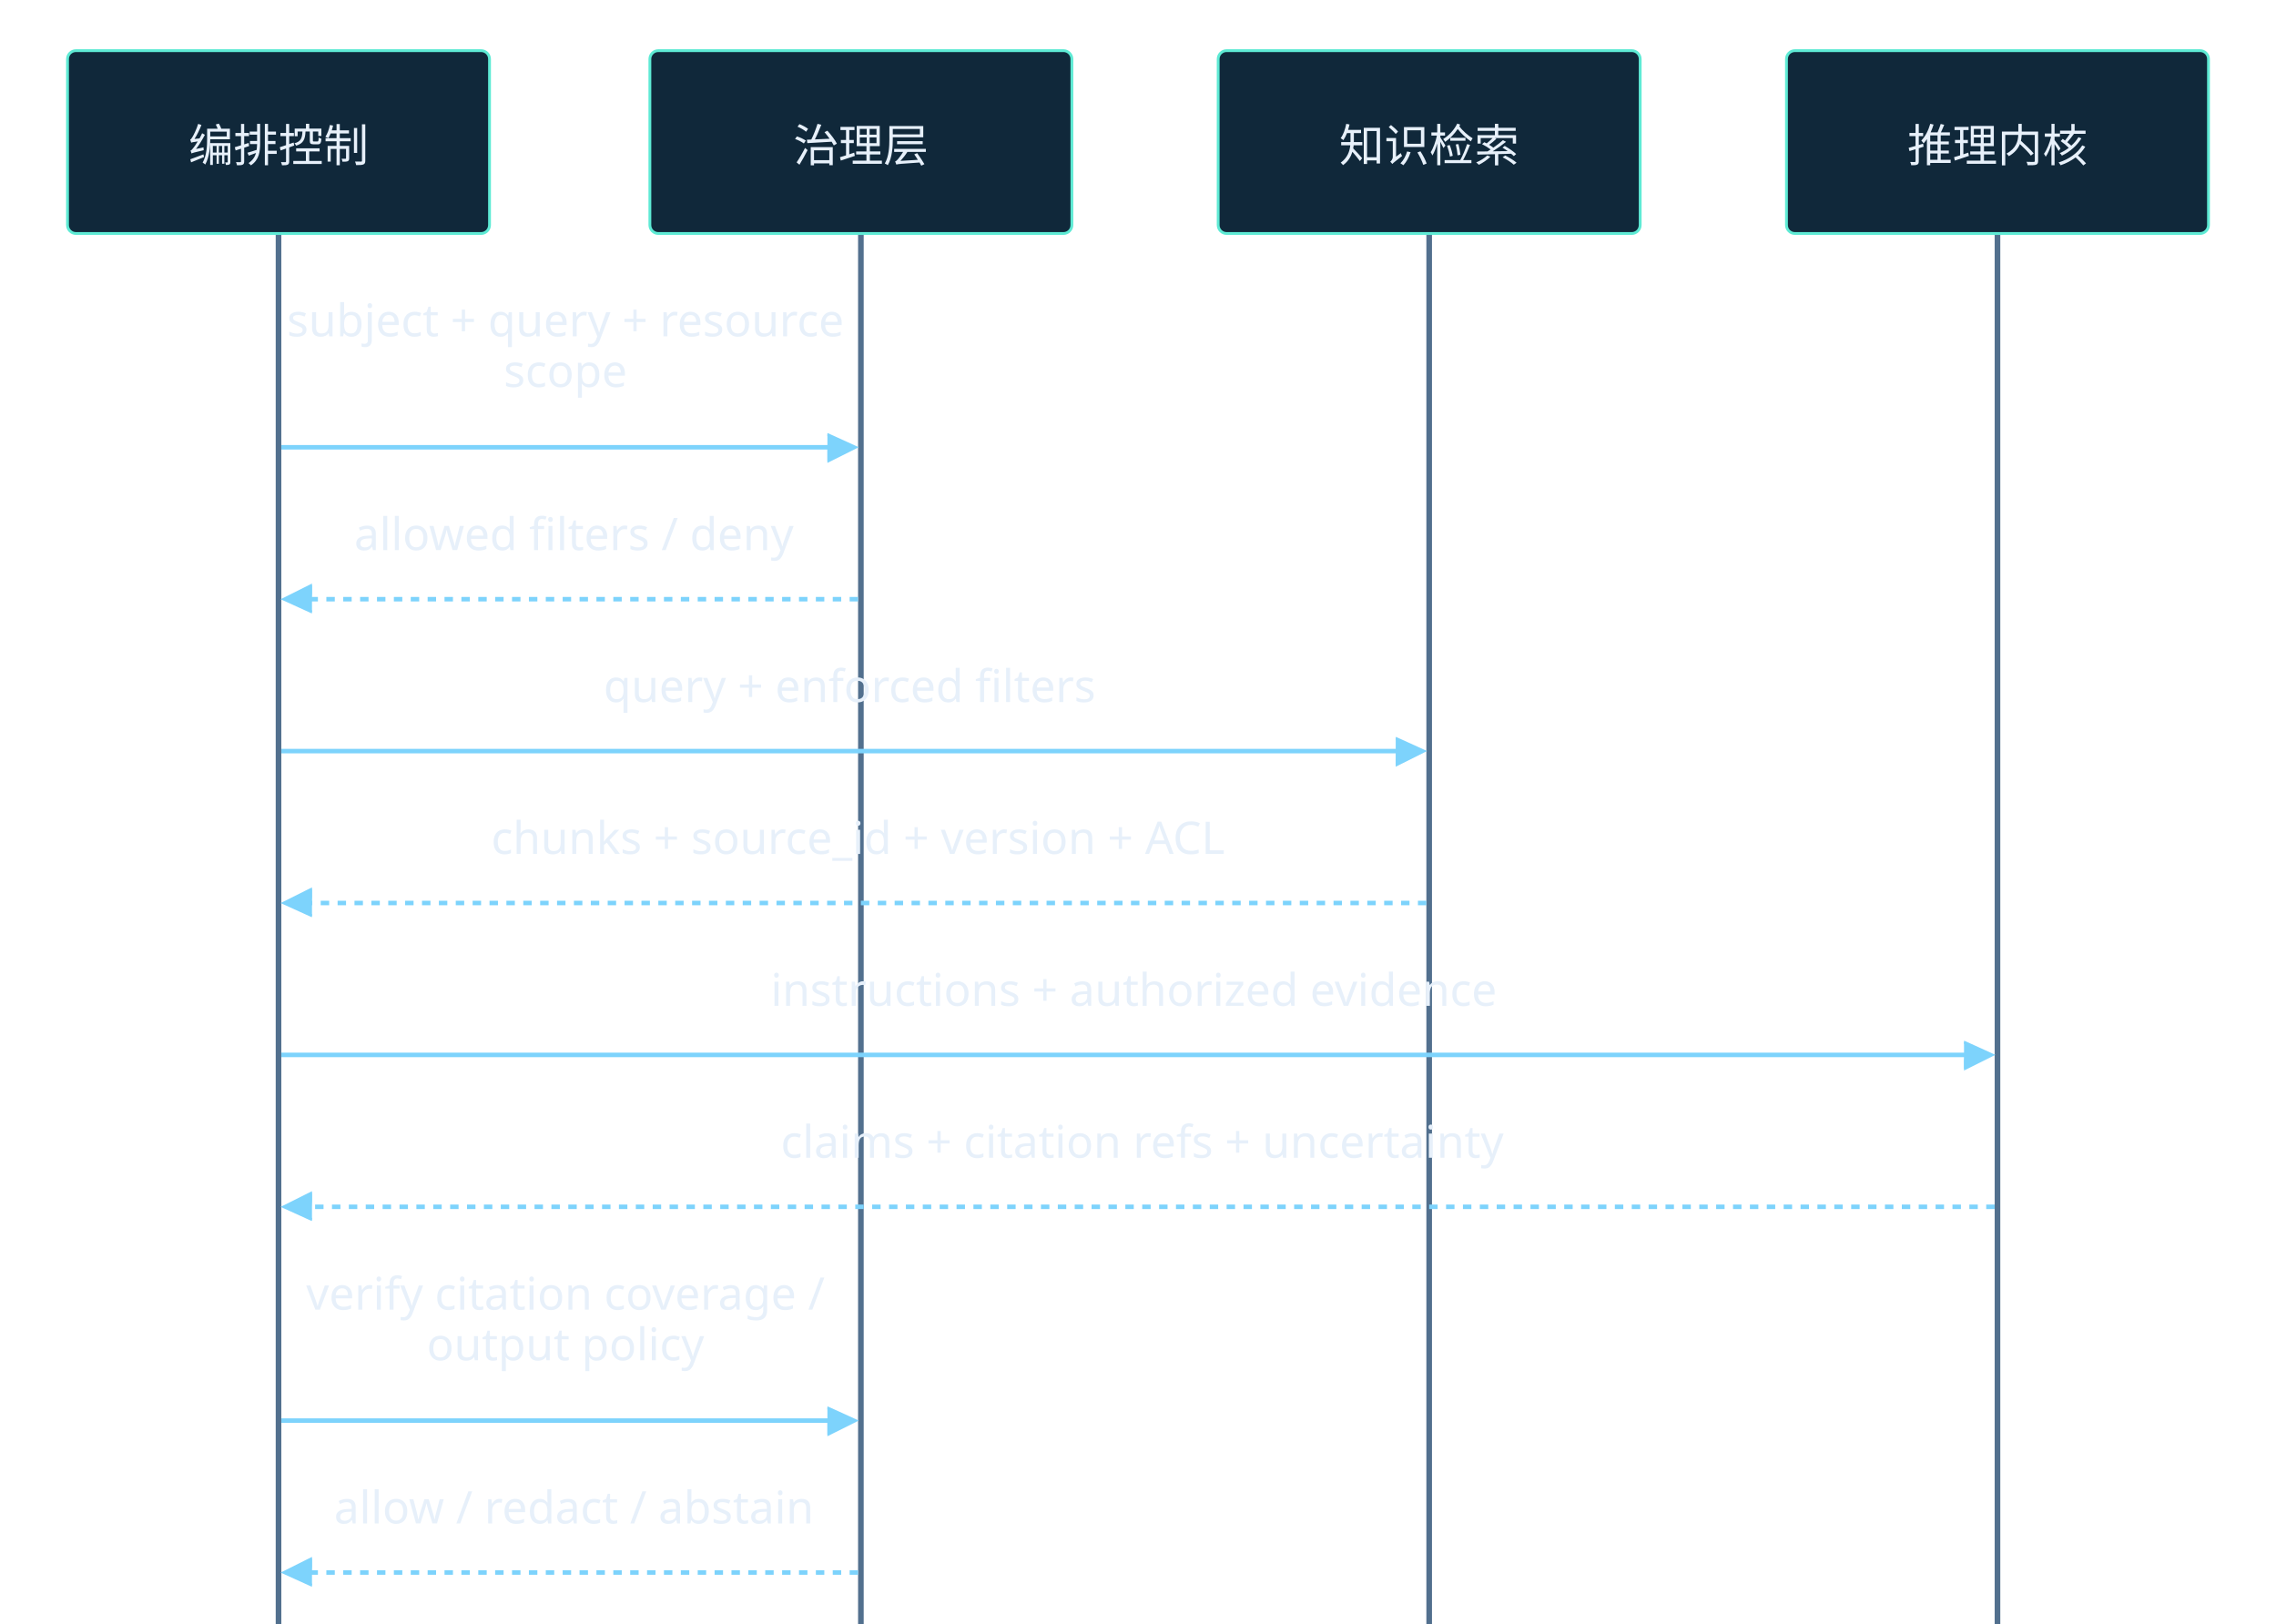
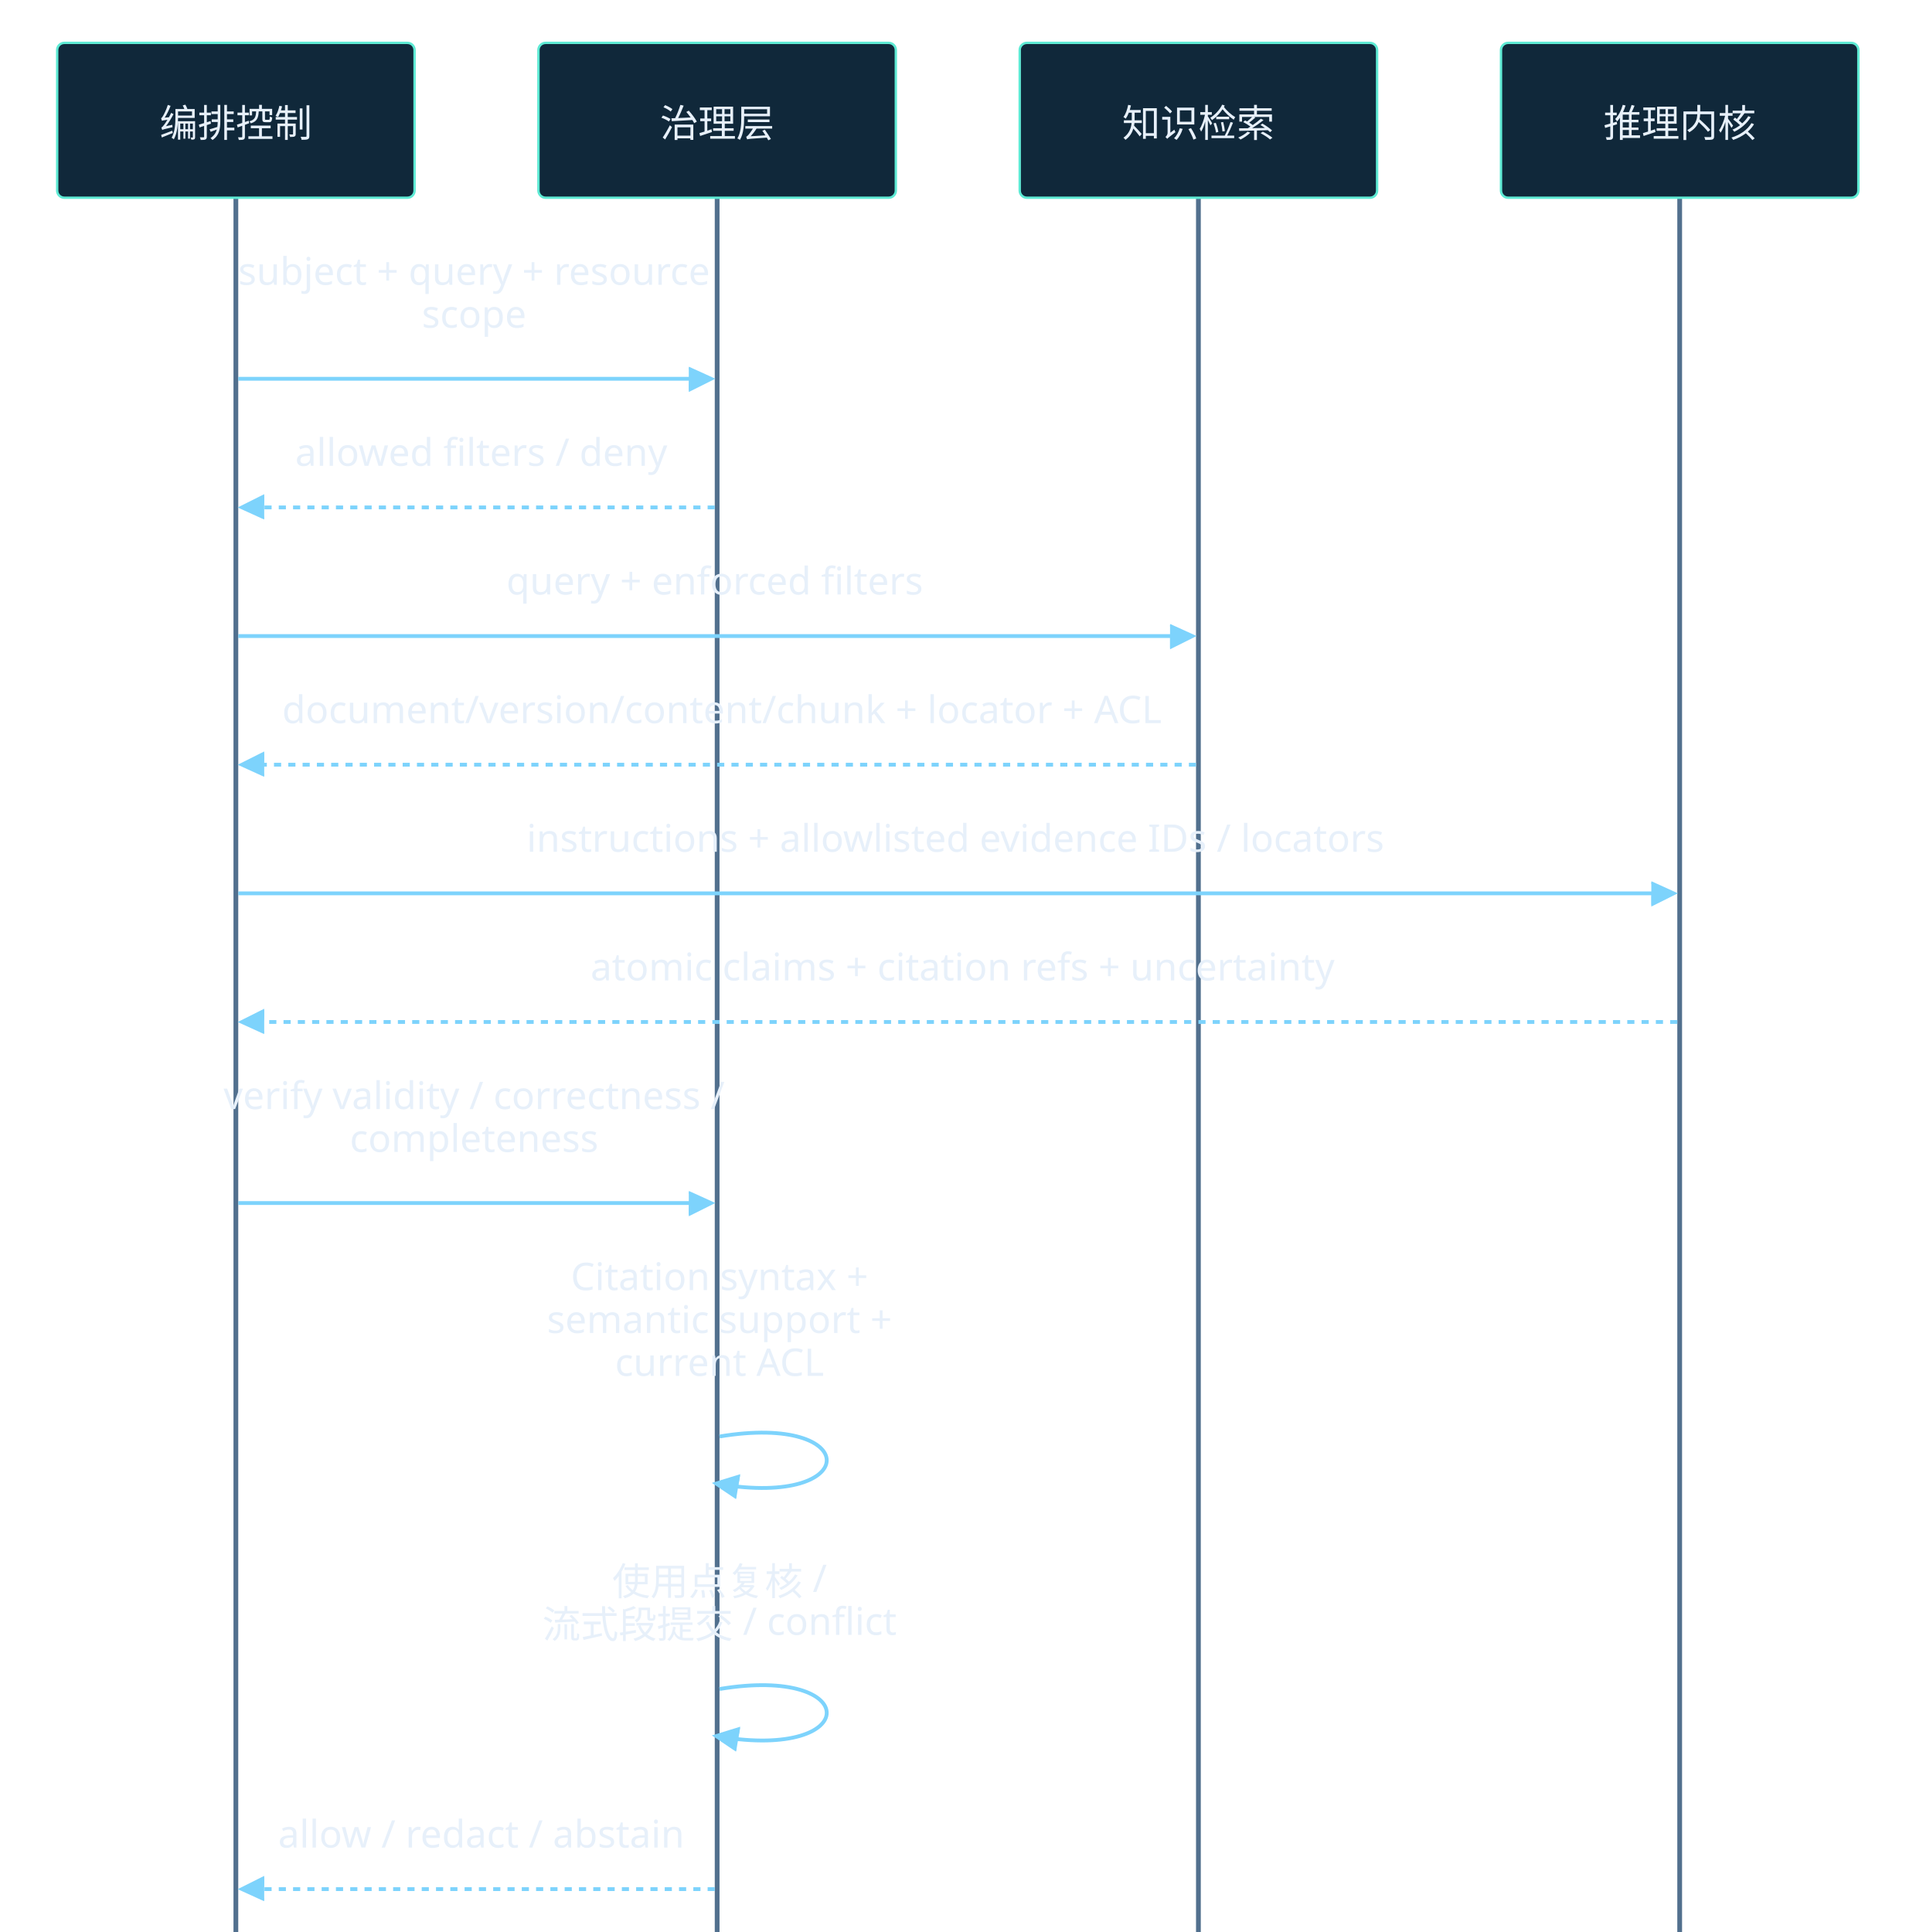
- <svg xmlns="http://www.w3.org/2000/svg" id="my-svg" width="809" height="577" viewBox="-24 -18 809 577" role="graphics-document document" aria-roledescription="sequence" style="background-color: transparent;">
+ <svg xmlns="http://www.w3.org/2000/svg" id="my-svg" width="804" height="811" viewBox="-24 -18 804 811" role="graphics-document document" aria-roledescription="sequence" style="background-color: transparent;">
  <g>
-     <line id="actor3" x1="686" y1="65" x2="686" y2="2000" class="actor-line 200" stroke-width="0.5px" stroke="#999" name="P" data-et="life-line" data-id="P" />
+     <line id="actor3" x1="681" y1="65" x2="681" y2="2000" class="actor-line 200" stroke-width="0.5px" stroke="#999" name="P" data-et="life-line" data-id="P" />
    <g id="root-3" data-et="participant" data-type="participant" data-id="P">
-       <rect x="611" y="0" fill="#eaeaea" stroke="#666" width="150" height="65" name="P" rx="3" ry="3" class="actor actor-top" />
-       <text x="686" y="32.5" dominant-baseline="central" alignment-baseline="central" class="actor actor-box" style="text-anchor: middle; font-size: 16px; font-weight: 400; font-family: &quot;IBM Plex Sans&quot;, system-ui, sans-serif;">
-         <tspan x="686" dy="0">推理内核</tspan>
+       <rect x="606" y="0" fill="#eaeaea" stroke="#666" width="150" height="65" name="P" rx="3" ry="3" class="actor actor-top" />
+       <text x="681" y="32.5" dominant-baseline="central" alignment-baseline="central" class="actor actor-box" style="text-anchor: middle; font-size: 16px; font-weight: 400; font-family: &quot;IBM Plex Sans&quot;, system-ui, sans-serif;">
+         <tspan x="681" dy="0">推理内核</tspan>
      </text>
    </g>
  </g>
  <g>
-     <line id="actor2" x1="484" y1="65" x2="484" y2="2000" class="actor-line 200" stroke-width="0.5px" stroke="#999" name="R" data-et="life-line" data-id="R" />
+     <line id="actor2" x1="479" y1="65" x2="479" y2="2000" class="actor-line 200" stroke-width="0.5px" stroke="#999" name="R" data-et="life-line" data-id="R" />
    <g id="root-2" data-et="participant" data-type="participant" data-id="R">
-       <rect x="409" y="0" fill="#eaeaea" stroke="#666" width="150" height="65" name="R" rx="3" ry="3" class="actor actor-top" />
-       <text x="484" y="32.5" dominant-baseline="central" alignment-baseline="central" class="actor actor-box" style="text-anchor: middle; font-size: 16px; font-weight: 400; font-family: &quot;IBM Plex Sans&quot;, system-ui, sans-serif;">
-         <tspan x="484" dy="0">知识检索</tspan>
+       <rect x="404" y="0" fill="#eaeaea" stroke="#666" width="150" height="65" name="R" rx="3" ry="3" class="actor actor-top" />
+       <text x="479" y="32.5" dominant-baseline="central" alignment-baseline="central" class="actor actor-box" style="text-anchor: middle; font-size: 16px; font-weight: 400; font-family: &quot;IBM Plex Sans&quot;, system-ui, sans-serif;">
+         <tspan x="479" dy="0">知识检索</tspan>
      </text>
    </g>
  </g>
  <g>
-     <line id="actor1" x1="282" y1="65" x2="282" y2="2000" class="actor-line 200" stroke-width="0.5px" stroke="#999" name="G" data-et="life-line" data-id="G" />
+     <line id="actor1" x1="277" y1="65" x2="277" y2="2000" class="actor-line 200" stroke-width="0.5px" stroke="#999" name="G" data-et="life-line" data-id="G" />
    <g id="root-1" data-et="participant" data-type="participant" data-id="G">
-       <rect x="207" y="0" fill="#eaeaea" stroke="#666" width="150" height="65" name="G" rx="3" ry="3" class="actor actor-top" />
-       <text x="282" y="32.5" dominant-baseline="central" alignment-baseline="central" class="actor actor-box" style="text-anchor: middle; font-size: 16px; font-weight: 400; font-family: &quot;IBM Plex Sans&quot;, system-ui, sans-serif;">
-         <tspan x="282" dy="0">治理层</tspan>
+       <rect x="202" y="0" fill="#eaeaea" stroke="#666" width="150" height="65" name="G" rx="3" ry="3" class="actor actor-top" />
+       <text x="277" y="32.5" dominant-baseline="central" alignment-baseline="central" class="actor actor-box" style="text-anchor: middle; font-size: 16px; font-weight: 400; font-family: &quot;IBM Plex Sans&quot;, system-ui, sans-serif;">
+         <tspan x="277" dy="0">治理层</tspan>
      </text>
    </g>
  </g>
  <g>
    <line id="actor0" x1="75" y1="65" x2="75" y2="2000" class="actor-line 200" stroke-width="0.5px" stroke="#999" name="O" data-et="life-line" data-id="O" />
    <g id="root-0" data-et="participant" data-type="participant" data-id="O">
      <rect x="0" y="0" fill="#eaeaea" stroke="#666" width="150" height="65" name="O" rx="3" ry="3" class="actor actor-top" />
      <text x="75" y="32.5" dominant-baseline="central" alignment-baseline="central" class="actor actor-box" style="text-anchor: middle; font-size: 16px; font-weight: 400; font-family: &quot;IBM Plex Sans&quot;, system-ui, sans-serif;">
        <tspan x="75" dy="0">编排控制</tspan>
      </text>
    </g>
  </g>
  <style>#my-svg{font-family:IBM Plex Sans,system-ui,sans-serif;font-size:16px;fill:#e7f0fa;}@keyframes edge-animation-frame{from{stroke-dashoffset:0;}}@keyframes dash{to{stroke-dashoffset:0;}}#my-svg .edge-animation-slow{stroke-dasharray:9,5!important;stroke-dashoffset:900;animation:dash 50s linear infinite;stroke-linecap:round;}#my-svg .edge-animation-fast{stroke-dasharray:9,5!important;stroke-dashoffset:900;animation:dash 20s linear infinite;stroke-linecap:round;}#my-svg .error-icon{fill:#0d2031;}#my-svg .error-text{fill:#e7f0fa;stroke:#e7f0fa;}#my-svg .edge-thickness-normal{stroke-width:1px;}#my-svg .edge-thickness-thick{stroke-width:3.5px;}#my-svg .edge-pattern-solid{stroke-dasharray:0;}#my-svg .edge-thickness-invisible{stroke-width:0;fill:none;}#my-svg .edge-pattern-dashed{stroke-dasharray:3;}#my-svg .edge-pattern-dotted{stroke-dasharray:2;}#my-svg .marker{fill:#7dd3fc;stroke:#7dd3fc;}#my-svg .marker.cross{stroke:#7dd3fc;}#my-svg svg{font-family:IBM Plex Sans,system-ui,sans-serif;font-size:16px;}#my-svg p{margin:0;}#my-svg .actor{stroke:#5eead4;fill:#10283a;stroke-width:1;}#my-svg rect.actor.outer-path[data-look="neo"]{filter:drop-shadow( 1px 2px 2px rgba(185,185,185,1));}#my-svg rect.note[data-look="neo"]{stroke:#fbbf24;fill:#3a3218;filter:drop-shadow( 1px 2px 2px rgba(185,185,185,1));}#my-svg text.actor&gt;tspan{fill:#e7f0fa;stroke:none;}#my-svg .actor-line{stroke:#52708e;}#my-svg .innerArc{stroke-width:1.5;stroke-dasharray:none;}#my-svg .messageLine0{stroke-width:1.5;stroke-dasharray:none;stroke:#7dd3fc;}#my-svg .messageLine1{stroke-width:1.5;stroke-dasharray:2,2;stroke:#7dd3fc;}#my-svg [id$="-arrowhead"] path{fill:#7dd3fc;stroke:#7dd3fc;}#my-svg .sequenceNumber{fill:#822c03;}#my-svg [id$="-sequencenumber"]{fill:#7dd3fc;}#my-svg [id$="-crosshead"] path{fill:#7dd3fc;stroke:#7dd3fc;}#my-svg .messageText{fill:#e7f0fa;stroke:none;}#my-svg .labelBox{stroke:#5eead4;fill:#10283a;filter:none;}#my-svg .labelText,#my-svg .labelText&gt;tspan{fill:#e7f0fa;stroke:none;}#my-svg .loopText,#my-svg .loopText&gt;tspan{fill:#e7f0fa;stroke:none;}#my-svg .sectionTitle,#my-svg .sectionTitle&gt;tspan{fill:#e7f0fa;stroke:none;}#my-svg .loopLine{stroke-width:2px;stroke-dasharray:2,2;stroke:#5eead4;fill:#5eead4;}#my-svg .note{stroke:#fbbf24;fill:#3a3218;}#my-svg .noteText,#my-svg .noteText&gt;tspan{fill:#fff4ce;stroke:none;font-weight:normal;}#my-svg .activation0{fill:#142f45;stroke:hsl(206.939, 55.056%, 7.451%);}#my-svg .activation1{fill:#142f45;stroke:hsl(206.939, 55.056%, 7.451%);}#my-svg .activation2{fill:#142f45;stroke:hsl(206.939, 55.056%, 7.451%);}#my-svg .actorPopupMenu{position:absolute;}#my-svg .actorPopupMenuPanel{position:absolute;fill:#10283a;box-shadow:0px 8px 16px 0px rgba(0,0,0,0.2);filter:drop-shadow(3px 5px 2px rgb(0 0 0 / 0.4));}#my-svg .actor-man circle,#my-svg line{fill:#10283a;stroke-width:2px;}#my-svg g rect.rect{filter:drop-shadow( 1px 2px 2px rgba(185,185,185,1));stroke:#5eead4;}#my-svg .node .neo-node{stroke:#5eead4;}#my-svg [data-look="neo"].node rect,#my-svg [data-look="neo"].cluster rect,#my-svg [data-look="neo"].node polygon{stroke:url(#my-svg-gradient);filter:drop-shadow( 1px 2px 2px rgba(185,185,185,1));}#my-svg [data-look="neo"].swimlane.cluster rect{filter:none;}#my-svg [data-look="neo"].node path{stroke:url(#my-svg-gradient);stroke-width:1px;}#my-svg [data-look="neo"].node .outer-path{filter:drop-shadow( 1px 2px 2px rgba(185,185,185,1));}#my-svg [data-look="neo"].node .neo-line path{stroke:#5eead4;filter:none;}#my-svg [data-look="neo"].node circle{stroke:url(#my-svg-gradient);filter:drop-shadow( 1px 2px 2px rgba(185,185,185,1));}#my-svg [data-look="neo"].node circle .state-start{fill:#000000;}#my-svg [data-look="neo"].icon-shape .icon{fill:url(#my-svg-gradient);filter:drop-shadow( 1px 2px 2px rgba(185,185,185,1));}#my-svg [data-look="neo"].icon-shape .icon-neo path{stroke:url(#my-svg-gradient);filter:drop-shadow( 1px 2px 2px rgba(185,185,185,1));}#my-svg :root{--mermaid-font-family:IBM Plex Sans,system-ui,sans-serif;}</style>
  <g />
  <defs>
    <symbol id="my-svg-computer" width="24" height="24">
      <path transform="scale(.5)" d="M2 2v13h20v-13h-20zm18 11h-16v-9h16v9zm-10.228 6l.466-1h3.524l.467 1h-4.457zm14.228 3h-24l2-6h2.104l-1.33 4h18.45l-1.297-4h2.073l2 6zm-5-10h-14v-7h14v7z" />
    </symbol>
  </defs>
  <defs>
    <symbol id="my-svg-database" fill-rule="evenodd" clip-rule="evenodd">
      <path transform="scale(.5)" d="M12.258.001l.256.004.255.005.253.008.251.01.249.012.247.015.246.016.242.019.241.02.239.023.236.024.233.027.231.028.229.031.225.032.223.034.22.036.217.038.214.04.211.041.208.043.205.045.201.046.198.048.194.05.191.051.187.053.183.054.18.056.175.057.172.059.168.06.163.061.16.063.155.064.15.066.074.033.073.033.071.034.07.034.069.035.068.035.067.035.066.035.064.036.064.036.062.036.06.036.06.037.058.037.058.037.055.038.055.038.053.038.052.038.051.039.05.039.048.039.047.039.045.04.044.04.043.04.041.04.04.041.039.041.037.041.036.041.034.041.033.042.032.042.03.042.029.042.027.042.026.043.024.043.023.043.021.043.02.043.018.044.017.043.015.044.013.044.012.044.011.045.009.044.007.045.006.045.004.045.002.045.001.045v17l-.001.045-.002.045-.004.045-.006.045-.007.045-.009.044-.011.045-.012.044-.013.044-.015.044-.017.043-.018.044-.02.043-.021.043-.023.043-.024.043-.026.043-.027.042-.029.042-.03.042-.032.042-.033.042-.034.041-.036.041-.037.041-.039.041-.04.041-.041.04-.043.04-.044.04-.045.04-.047.039-.048.039-.05.039-.051.039-.052.038-.053.038-.055.038-.055.038-.058.037-.058.037-.06.037-.06.036-.062.036-.064.036-.064.036-.066.035-.067.035-.068.035-.069.035-.07.034-.071.034-.073.033-.074.033-.15.066-.155.064-.16.063-.163.061-.168.06-.172.059-.175.057-.18.056-.183.054-.187.053-.191.051-.194.05-.198.048-.201.046-.205.045-.208.043-.211.041-.214.04-.217.038-.22.036-.223.034-.225.032-.229.031-.231.028-.233.027-.236.024-.239.023-.241.02-.242.019-.246.016-.247.015-.249.012-.251.01-.253.008-.255.005-.256.004-.258.001-.258-.001-.256-.004-.255-.005-.253-.008-.251-.01-.249-.012-.247-.015-.245-.016-.243-.019-.241-.02-.238-.023-.236-.024-.234-.027-.231-.028-.228-.031-.226-.032-.223-.034-.22-.036-.217-.038-.214-.04-.211-.041-.208-.043-.204-.045-.201-.046-.198-.048-.195-.05-.19-.051-.187-.053-.184-.054-.179-.056-.176-.057-.172-.059-.167-.06-.164-.061-.159-.063-.155-.064-.151-.066-.074-.033-.072-.033-.072-.034-.07-.034-.069-.035-.068-.035-.067-.035-.066-.035-.064-.036-.063-.036-.062-.036-.061-.036-.06-.037-.058-.037-.057-.037-.056-.038-.055-.038-.053-.038-.052-.038-.051-.039-.049-.039-.049-.039-.046-.039-.046-.04-.044-.04-.043-.04-.041-.04-.04-.041-.039-.041-.037-.041-.036-.041-.034-.041-.033-.042-.032-.042-.03-.042-.029-.042-.027-.042-.026-.043-.024-.043-.023-.043-.021-.043-.02-.043-.018-.044-.017-.043-.015-.044-.013-.044-.012-.044-.011-.045-.009-.044-.007-.045-.006-.045-.004-.045-.002-.045-.001-.045v-17l.001-.045.002-.045.004-.045.006-.045.007-.045.009-.044.011-.045.012-.044.013-.044.015-.044.017-.043.018-.044.02-.043.021-.043.023-.043.024-.043.026-.043.027-.042.029-.042.03-.042.032-.042.033-.042.034-.041.036-.041.037-.041.039-.041.04-.041.041-.04.043-.04.044-.04.046-.04.046-.039.049-.039.049-.039.051-.039.052-.038.053-.038.055-.038.056-.038.057-.037.058-.037.06-.037.061-.036.062-.036.063-.036.064-.036.066-.035.067-.035.068-.035.069-.035.07-.034.072-.034.072-.033.074-.033.151-.066.155-.064.159-.063.164-.061.167-.06.172-.059.176-.057.179-.056.184-.054.187-.053.19-.051.195-.05.198-.048.201-.046.204-.045.208-.043.211-.041.214-.04.217-.038.22-.036.223-.034.226-.032.228-.031.231-.028.234-.027.236-.024.238-.023.241-.02.243-.019.245-.016.247-.015.249-.012.251-.01.253-.008.255-.005.256-.004.258-.001.258.001zm-9.258 20.499v.01l.001.021.003.021.004.022.005.021.006.022.007.022.009.023.01.022.011.023.012.023.013.023.015.023.016.024.017.023.018.024.019.024.021.024.022.025.023.024.024.025.052.049.056.05.061.051.066.051.07.051.075.051.079.052.084.052.088.052.092.052.097.052.102.051.105.052.11.052.114.051.119.051.123.051.127.05.131.05.135.05.139.048.144.049.147.047.152.047.155.047.16.045.163.045.167.043.171.043.176.041.178.041.183.039.187.039.19.037.194.035.197.035.202.033.204.031.209.03.212.029.216.027.219.025.222.024.226.021.23.02.233.018.236.016.24.015.243.012.246.01.249.008.253.005.256.004.259.001.26-.001.257-.004.254-.005.25-.008.247-.011.244-.012.241-.014.237-.016.233-.018.231-.021.226-.021.224-.024.22-.026.216-.027.212-.028.21-.031.205-.031.202-.034.198-.034.194-.036.191-.037.187-.039.183-.04.179-.04.175-.042.172-.043.168-.044.163-.045.16-.046.155-.046.152-.047.148-.048.143-.049.139-.049.136-.05.131-.05.126-.05.123-.051.118-.052.114-.051.11-.052.106-.052.101-.052.096-.052.092-.052.088-.053.083-.051.079-.052.074-.052.07-.051.065-.051.06-.051.056-.05.051-.05.023-.024.023-.025.021-.024.02-.024.019-.024.018-.024.017-.024.015-.023.014-.024.013-.023.012-.023.01-.023.01-.022.008-.022.006-.022.006-.022.004-.022.004-.021.001-.021.001-.021v-4.127l-.077.055-.08.053-.083.054-.085.053-.087.052-.09.052-.093.051-.095.05-.097.05-.1.049-.102.049-.105.048-.106.047-.109.047-.111.046-.114.045-.115.045-.118.044-.12.043-.122.042-.124.042-.126.041-.128.04-.13.04-.132.038-.134.038-.135.037-.138.037-.139.035-.142.035-.143.034-.144.033-.147.032-.148.031-.15.03-.151.03-.153.029-.154.027-.156.027-.158.026-.159.025-.161.024-.162.023-.163.022-.165.021-.166.02-.167.019-.169.018-.169.017-.171.016-.173.015-.173.014-.175.013-.175.012-.177.011-.178.01-.179.008-.179.008-.181.006-.182.005-.182.004-.184.003-.184.002h-.37l-.184-.002-.184-.003-.182-.004-.182-.005-.181-.006-.179-.008-.179-.008-.178-.01-.176-.011-.176-.012-.175-.013-.173-.014-.172-.015-.171-.016-.17-.017-.169-.018-.167-.019-.166-.02-.165-.021-.163-.022-.162-.023-.161-.024-.159-.025-.157-.026-.156-.027-.155-.027-.153-.029-.151-.03-.15-.03-.148-.031-.146-.032-.145-.033-.143-.034-.141-.035-.14-.035-.137-.037-.136-.037-.134-.038-.132-.038-.13-.04-.128-.04-.126-.041-.124-.042-.122-.042-.12-.044-.117-.043-.116-.045-.113-.045-.112-.046-.109-.047-.106-.047-.105-.048-.102-.049-.1-.049-.097-.05-.095-.05-.093-.052-.09-.051-.087-.052-.085-.053-.083-.054-.08-.054-.077-.054v4.127zm0-5.654v.011l.001.021.003.021.004.021.005.022.006.022.007.022.009.022.01.022.011.023.012.023.013.023.015.024.016.023.017.024.018.024.019.024.021.024.022.024.023.025.024.024.052.05.056.05.061.05.066.051.07.051.075.052.079.051.084.052.088.052.092.052.097.052.102.052.105.052.11.051.114.051.119.052.123.05.127.051.131.05.135.049.139.049.144.048.147.048.152.047.155.046.16.045.163.045.167.044.171.042.176.042.178.04.183.04.187.038.19.037.194.036.197.034.202.033.204.032.209.03.212.028.216.027.219.025.222.024.226.022.23.02.233.018.236.016.24.014.243.012.246.01.249.008.253.006.256.003.259.001.26-.001.257-.003.254-.006.25-.008.247-.01.244-.012.241-.015.237-.016.233-.018.231-.02.226-.022.224-.024.22-.025.216-.027.212-.029.21-.03.205-.032.202-.033.198-.035.194-.036.191-.037.187-.039.183-.039.179-.041.175-.042.172-.043.168-.044.163-.045.16-.045.155-.047.152-.047.148-.048.143-.048.139-.05.136-.049.131-.05.126-.051.123-.051.118-.051.114-.052.11-.052.106-.052.101-.052.096-.052.092-.052.088-.052.083-.052.079-.052.074-.051.07-.052.065-.051.06-.05.056-.051.051-.049.023-.025.023-.024.021-.025.02-.024.019-.024.018-.024.017-.024.015-.023.014-.023.013-.024.012-.022.01-.023.01-.023.008-.022.006-.022.006-.022.004-.021.004-.022.001-.021.001-.021v-4.139l-.077.054-.08.054-.083.054-.085.052-.087.053-.09.051-.093.051-.095.051-.097.05-.1.049-.102.049-.105.048-.106.047-.109.047-.111.046-.114.045-.115.044-.118.044-.12.044-.122.042-.124.042-.126.041-.128.04-.13.039-.132.039-.134.038-.135.037-.138.036-.139.036-.142.035-.143.033-.144.033-.147.033-.148.031-.15.03-.151.03-.153.028-.154.028-.156.027-.158.026-.159.025-.161.024-.162.023-.163.022-.165.021-.166.02-.167.019-.169.018-.169.017-.171.016-.173.015-.173.014-.175.013-.175.012-.177.011-.178.009-.179.009-.179.007-.181.007-.182.005-.182.004-.184.003-.184.002h-.37l-.184-.002-.184-.003-.182-.004-.182-.005-.181-.007-.179-.007-.179-.009-.178-.009-.176-.011-.176-.012-.175-.013-.173-.014-.172-.015-.171-.016-.17-.017-.169-.018-.167-.019-.166-.02-.165-.021-.163-.022-.162-.023-.161-.024-.159-.025-.157-.026-.156-.027-.155-.028-.153-.028-.151-.03-.15-.03-.148-.031-.146-.033-.145-.033-.143-.033-.141-.035-.14-.036-.137-.036-.136-.037-.134-.038-.132-.039-.13-.039-.128-.04-.126-.041-.124-.042-.122-.043-.12-.043-.117-.044-.116-.044-.113-.046-.112-.046-.109-.046-.106-.047-.105-.048-.102-.049-.1-.049-.097-.05-.095-.051-.093-.051-.09-.051-.087-.053-.085-.052-.083-.054-.08-.054-.077-.054v4.139zm0-5.666v.011l.001.02.003.022.004.021.005.022.006.021.007.022.009.023.01.022.011.023.012.023.013.023.015.023.016.024.017.024.018.023.019.024.021.025.022.024.023.024.024.025.052.05.056.05.061.05.066.051.07.051.075.052.079.051.084.052.088.052.092.052.097.052.102.052.105.051.11.052.114.051.119.051.123.051.127.05.131.05.135.05.139.049.144.048.147.048.152.047.155.046.16.045.163.045.167.043.171.043.176.042.178.04.183.04.187.038.19.037.194.036.197.034.202.033.204.032.209.03.212.028.216.027.219.025.222.024.226.021.23.02.233.018.236.017.24.014.243.012.246.01.249.008.253.006.256.003.259.001.26-.001.257-.003.254-.006.25-.008.247-.01.244-.013.241-.014.237-.016.233-.018.231-.02.226-.022.224-.024.22-.025.216-.027.212-.029.21-.03.205-.032.202-.033.198-.035.194-.036.191-.037.187-.039.183-.039.179-.041.175-.042.172-.043.168-.044.163-.045.16-.045.155-.047.152-.047.148-.048.143-.049.139-.049.136-.049.131-.051.126-.05.123-.051.118-.052.114-.051.11-.052.106-.052.101-.052.096-.052.092-.052.088-.052.083-.052.079-.052.074-.052.07-.051.065-.051.06-.051.056-.05.051-.049.023-.025.023-.025.021-.024.02-.024.019-.024.018-.024.017-.024.015-.023.014-.024.013-.023.012-.023.01-.022.01-.023.008-.022.006-.022.006-.022.004-.022.004-.021.001-.021.001-.021v-4.153l-.077.054-.08.054-.083.053-.085.053-.087.053-.09.051-.093.051-.095.051-.097.05-.1.049-.102.048-.105.048-.106.048-.109.046-.111.046-.114.046-.115.044-.118.044-.12.043-.122.043-.124.042-.126.041-.128.04-.13.039-.132.039-.134.038-.135.037-.138.036-.139.036-.142.034-.143.034-.144.033-.147.032-.148.032-.15.03-.151.03-.153.028-.154.028-.156.027-.158.026-.159.024-.161.024-.162.023-.163.023-.165.021-.166.02-.167.019-.169.018-.169.017-.171.016-.173.015-.173.014-.175.013-.175.012-.177.01-.178.01-.179.009-.179.007-.181.006-.182.006-.182.004-.184.003-.184.001-.185.001-.185-.001-.184-.001-.184-.003-.182-.004-.182-.006-.181-.006-.179-.007-.179-.009-.178-.01-.176-.01-.176-.012-.175-.013-.173-.014-.172-.015-.171-.016-.17-.017-.169-.018-.167-.019-.166-.02-.165-.021-.163-.023-.162-.023-.161-.024-.159-.024-.157-.026-.156-.027-.155-.028-.153-.028-.151-.03-.15-.03-.148-.032-.146-.032-.145-.033-.143-.034-.141-.034-.14-.036-.137-.036-.136-.037-.134-.038-.132-.039-.13-.039-.128-.041-.126-.041-.124-.041-.122-.043-.12-.043-.117-.044-.116-.044-.113-.046-.112-.046-.109-.046-.106-.048-.105-.048-.102-.048-.1-.05-.097-.049-.095-.051-.093-.051-.09-.052-.087-.052-.085-.053-.083-.053-.08-.054-.077-.054v4.153zm8.74-8.179l-.257.004-.254.005-.25.008-.247.011-.244.012-.241.014-.237.016-.233.018-.231.021-.226.022-.224.023-.22.026-.216.027-.212.028-.21.031-.205.032-.202.033-.198.034-.194.036-.191.038-.187.038-.183.04-.179.041-.175.042-.172.043-.168.043-.163.045-.16.046-.155.046-.152.048-.148.048-.143.048-.139.049-.136.05-.131.05-.126.051-.123.051-.118.051-.114.052-.11.052-.106.052-.101.052-.096.052-.092.052-.088.052-.083.052-.079.052-.074.051-.07.052-.065.051-.06.05-.056.05-.051.05-.023.025-.023.024-.021.024-.02.025-.019.024-.018.024-.017.023-.015.024-.014.023-.013.023-.012.023-.01.023-.01.022-.008.022-.006.023-.006.021-.004.022-.004.021-.001.021-.001.021.001.021.001.021.004.021.004.022.006.021.006.023.008.022.01.022.01.023.012.023.013.023.014.023.015.024.017.023.018.024.019.024.02.025.021.024.023.024.023.025.051.05.056.05.06.05.065.051.07.052.074.051.079.052.083.052.088.052.092.052.096.052.101.052.106.052.11.052.114.052.118.051.123.051.126.051.131.05.136.05.139.049.143.048.148.048.152.048.155.046.16.046.163.045.168.043.172.043.175.042.179.041.183.04.187.038.191.038.194.036.198.034.202.033.205.032.21.031.212.028.216.027.22.026.224.023.226.022.231.021.233.018.237.016.241.014.244.012.247.011.25.008.254.005.257.004.26.001.26-.001.257-.004.254-.005.25-.008.247-.011.244-.012.241-.014.237-.016.233-.018.231-.021.226-.022.224-.023.22-.026.216-.027.212-.028.21-.031.205-.032.202-.033.198-.034.194-.036.191-.038.187-.038.183-.04.179-.041.175-.042.172-.043.168-.043.163-.045.16-.046.155-.046.152-.048.148-.048.143-.048.139-.049.136-.05.131-.05.126-.051.123-.051.118-.051.114-.052.11-.052.106-.052.101-.052.096-.052.092-.052.088-.052.083-.052.079-.052.074-.051.07-.052.065-.051.06-.05.056-.05.051-.05.023-.025.023-.024.021-.024.02-.025.019-.024.018-.024.017-.023.015-.024.014-.023.013-.023.012-.023.01-.023.01-.022.008-.022.006-.023.006-.021.004-.022.004-.021.001-.021.001-.021-.001-.021-.001-.021-.004-.021-.004-.022-.006-.021-.006-.023-.008-.022-.01-.022-.01-.023-.012-.023-.013-.023-.014-.023-.015-.024-.017-.023-.018-.024-.019-.024-.02-.025-.021-.024-.023-.024-.023-.025-.051-.05-.056-.05-.06-.05-.065-.051-.07-.052-.074-.051-.079-.052-.083-.052-.088-.052-.092-.052-.096-.052-.101-.052-.106-.052-.11-.052-.114-.052-.118-.051-.123-.051-.126-.051-.131-.05-.136-.05-.139-.049-.143-.048-.148-.048-.152-.048-.155-.046-.16-.046-.163-.045-.168-.043-.172-.043-.175-.042-.179-.041-.183-.04-.187-.038-.191-.038-.194-.036-.198-.034-.202-.033-.205-.032-.21-.031-.212-.028-.216-.027-.22-.026-.224-.023-.226-.022-.231-.021-.233-.018-.237-.016-.241-.014-.244-.012-.247-.011-.25-.008-.254-.005-.257-.004-.26-.001-.26.001z" />
    </symbol>
  </defs>
  <defs>
    <symbol id="my-svg-clock" width="24" height="24">
      <path transform="scale(.5)" d="M12 2c5.514 0 10 4.486 10 10s-4.486 10-10 10-10-4.486-10-10 4.486-10 10-10zm0-2c-6.627 0-12 5.373-12 12s5.373 12 12 12 12-5.373 12-12-5.373-12-12-12zm5.848 12.459c.202.038.202.333.001.372-1.907.361-6.045 1.111-6.547 1.111-.719 0-1.301-.582-1.301-1.301 0-.512.77-5.447 1.125-7.445.034-.192.312-.181.343.014l.985 6.238 5.394 1.011z" />
    </symbol>
  </defs>
  <defs>
    <marker id="my-svg-arrowhead" refX="7.9" refY="5" markerUnits="userSpaceOnUse" markerWidth="12" markerHeight="12" orient="auto-start-reverse">
      <path d="M -1 0 L 10 5 L 0 10 z" />
    </marker>
  </defs>
  <defs>
    <marker id="my-svg-crosshead" markerWidth="15" markerHeight="8" orient="auto" refX="4" refY="4.5">
      <path fill="none" stroke="#000000" stroke-width="1pt" d="M 1,2 L 6,7 M 6,2 L 1,7" style="stroke-dasharray: 0, 0;" />
    </marker>
  </defs>
  <defs>
    <marker id="my-svg-filled-head" refX="15.5" refY="7" markerWidth="20" markerHeight="28" orient="auto">
      <path d="M 18,7 L9,13 L14,7 L9,1 Z" />
    </marker>
  </defs>
  <defs>
    <marker id="my-svg-sequencenumber" refX="15" refY="15" markerWidth="60" markerHeight="40" orient="auto">
      <circle cx="15" cy="15" r="6" />
    </marker>
  </defs>
  <defs>
    <marker id="my-svg-solidTopArrowHead" refX="7.9" refY="7.25" markerUnits="userSpaceOnUse" markerWidth="12" markerHeight="12" orient="auto-start-reverse">
      <path d="M 0 0 L 10 8 L 0 8 z" />
    </marker>
  </defs>
  <defs>
    <marker id="my-svg-solidBottomArrowHead" refX="7.9" refY="0.75" markerUnits="userSpaceOnUse" markerWidth="12" markerHeight="12" orient="auto-start-reverse">
      <path d="M 0 0 L 10 0 L 0 8 z" />
    </marker>
  </defs>
  <defs>
    <marker id="my-svg-stickTopArrowHead" refX="7.5" refY="7" markerUnits="userSpaceOnUse" markerWidth="12" markerHeight="12" orient="auto-start-reverse">
      <path d="M 0 0 L 7 7" stroke="black" stroke-width="1.5" fill="none" />
    </marker>
  </defs>
  <defs>
    <marker id="my-svg-stickBottomArrowHead" refX="7.5" refY="0" markerUnits="userSpaceOnUse" markerWidth="12" markerHeight="12" orient="auto-start-reverse">
      <path d="M 0 7 L 7 0" stroke="black" stroke-width="1.5" fill="none" />
    </marker>
  </defs>
-   <text x="177" y="80" text-anchor="middle" dominant-baseline="middle" alignment-baseline="middle" class="messageText" dy="1em" style="font-family: &quot;IBM Plex Sans&quot;, system-ui, sans-serif; font-size: 16px; font-weight: 400;">subject + query + resource</text>
-   <text x="177" y="98" text-anchor="middle" dominant-baseline="middle" alignment-baseline="middle" class="messageText" dy="1em" style="font-family: &quot;IBM Plex Sans&quot;, system-ui, sans-serif; font-size: 16px; font-weight: 400;">scope</text>
-   <line x1="76" y1="141" x2="278" y2="141" class="messageLine0" data-et="message" data-id="i0" data-from="O" data-to="G" stroke-width="2" stroke="none" marker-end="url(#my-svg-arrowhead)" style="fill: none;" />
-   <text x="180" y="156" text-anchor="middle" dominant-baseline="middle" alignment-baseline="middle" class="messageText" dy="1em" style="font-family: &quot;IBM Plex Sans&quot;, system-ui, sans-serif; font-size: 16px; font-weight: 400;">allowed filters / deny</text>
-   <line x1="281" y1="195" x2="79" y2="195" class="messageLine1" data-et="message" data-id="i1" data-from="G" data-to="O" stroke-width="2" stroke="none" marker-end="url(#my-svg-arrowhead)" style="stroke-dasharray: 3, 3; fill: none;" />
-   <text x="278" y="210" text-anchor="middle" dominant-baseline="middle" alignment-baseline="middle" class="messageText" dy="1em" style="font-family: &quot;IBM Plex Sans&quot;, system-ui, sans-serif; font-size: 16px; font-weight: 400;">query + enforced filters</text>
-   <line x1="76" y1="249" x2="480" y2="249" class="messageLine0" data-et="message" data-id="i2" data-from="O" data-to="R" stroke-width="2" stroke="none" marker-end="url(#my-svg-arrowhead)" style="fill: none;" />
-   <text x="281" y="264" text-anchor="middle" dominant-baseline="middle" alignment-baseline="middle" class="messageText" dy="1em" style="font-family: &quot;IBM Plex Sans&quot;, system-ui, sans-serif; font-size: 16px; font-weight: 400;">chunks + source_id + version + ACL</text>
-   <line x1="483" y1="303" x2="79" y2="303" class="messageLine1" data-et="message" data-id="i3" data-from="R" data-to="O" stroke-width="2" stroke="none" marker-end="url(#my-svg-arrowhead)" style="stroke-dasharray: 3, 3; fill: none;" />
-   <text x="379" y="318" text-anchor="middle" dominant-baseline="middle" alignment-baseline="middle" class="messageText" dy="1em" style="font-family: &quot;IBM Plex Sans&quot;, system-ui, sans-serif; font-size: 16px; font-weight: 400;">instructions + authorized evidence</text>
-   <line x1="76" y1="357" x2="682" y2="357" class="messageLine0" data-et="message" data-id="i4" data-from="O" data-to="P" stroke-width="2" stroke="none" marker-end="url(#my-svg-arrowhead)" style="fill: none;" />
-   <text x="382" y="372" text-anchor="middle" dominant-baseline="middle" alignment-baseline="middle" class="messageText" dy="1em" style="font-family: &quot;IBM Plex Sans&quot;, system-ui, sans-serif; font-size: 16px; font-weight: 400;">claims + citation refs + uncertainty</text>
-   <line x1="685" y1="411" x2="79" y2="411" class="messageLine1" data-et="message" data-id="i5" data-from="P" data-to="O" stroke-width="2" stroke="none" marker-end="url(#my-svg-arrowhead)" style="stroke-dasharray: 3, 3; fill: none;" />
-   <text x="177" y="426" text-anchor="middle" dominant-baseline="middle" alignment-baseline="middle" class="messageText" dy="1em" style="font-family: &quot;IBM Plex Sans&quot;, system-ui, sans-serif; font-size: 16px; font-weight: 400;">verify citation coverage /</text>
-   <text x="177" y="444" text-anchor="middle" dominant-baseline="middle" alignment-baseline="middle" class="messageText" dy="1em" style="font-family: &quot;IBM Plex Sans&quot;, system-ui, sans-serif; font-size: 16px; font-weight: 400;">output policy</text>
-   <line x1="76" y1="487" x2="278" y2="487" class="messageLine0" data-et="message" data-id="i6" data-from="O" data-to="G" stroke-width="2" stroke="none" marker-end="url(#my-svg-arrowhead)" style="fill: none;" />
-   <text x="180" y="502" text-anchor="middle" dominant-baseline="middle" alignment-baseline="middle" class="messageText" dy="1em" style="font-family: &quot;IBM Plex Sans&quot;, system-ui, sans-serif; font-size: 16px; font-weight: 400;">allow / redact / abstain</text>
-   <line x1="281" y1="541" x2="79" y2="541" class="messageLine1" data-et="message" data-id="i7" data-from="G" data-to="O" stroke-width="2" stroke="none" marker-end="url(#my-svg-arrowhead)" style="stroke-dasharray: 3, 3; fill: none;" />
+   <text x="175" y="80" text-anchor="middle" dominant-baseline="middle" alignment-baseline="middle" class="messageText" dy="1em" style="font-family: &quot;IBM Plex Sans&quot;, system-ui, sans-serif; font-size: 16px; font-weight: 400;">subject + query + resource</text>
+   <text x="175" y="98" text-anchor="middle" dominant-baseline="middle" alignment-baseline="middle" class="messageText" dy="1em" style="font-family: &quot;IBM Plex Sans&quot;, system-ui, sans-serif; font-size: 16px; font-weight: 400;">scope</text>
+   <line x1="76" y1="141" x2="273" y2="141" class="messageLine0" data-et="message" data-id="i0" data-from="O" data-to="G" stroke-width="2" stroke="none" marker-end="url(#my-svg-arrowhead)" style="fill: none;" />
+   <text x="178" y="156" text-anchor="middle" dominant-baseline="middle" alignment-baseline="middle" class="messageText" dy="1em" style="font-family: &quot;IBM Plex Sans&quot;, system-ui, sans-serif; font-size: 16px; font-weight: 400;">allowed filters / deny</text>
+   <line x1="276" y1="195" x2="79" y2="195" class="messageLine1" data-et="message" data-id="i1" data-from="G" data-to="O" stroke-width="2" stroke="none" marker-end="url(#my-svg-arrowhead)" style="stroke-dasharray: 3, 3; fill: none;" />
+   <text x="276" y="210" text-anchor="middle" dominant-baseline="middle" alignment-baseline="middle" class="messageText" dy="1em" style="font-family: &quot;IBM Plex Sans&quot;, system-ui, sans-serif; font-size: 16px; font-weight: 400;">query + enforced filters</text>
+   <line x1="76" y1="249" x2="475" y2="249" class="messageLine0" data-et="message" data-id="i2" data-from="O" data-to="R" stroke-width="2" stroke="none" marker-end="url(#my-svg-arrowhead)" style="fill: none;" />
+   <text x="279" y="264" text-anchor="middle" dominant-baseline="middle" alignment-baseline="middle" class="messageText" dy="1em" style="font-family: &quot;IBM Plex Sans&quot;, system-ui, sans-serif; font-size: 16px; font-weight: 400;">document/version/content/chunk + locator + ACL</text>
+   <line x1="478" y1="303" x2="79" y2="303" class="messageLine1" data-et="message" data-id="i3" data-from="R" data-to="O" stroke-width="2" stroke="none" marker-end="url(#my-svg-arrowhead)" style="stroke-dasharray: 3, 3; fill: none;" />
+   <text x="377" y="318" text-anchor="middle" dominant-baseline="middle" alignment-baseline="middle" class="messageText" dy="1em" style="font-family: &quot;IBM Plex Sans&quot;, system-ui, sans-serif; font-size: 16px; font-weight: 400;">instructions + allowlisted evidence IDs / locators</text>
+   <line x1="76" y1="357" x2="677" y2="357" class="messageLine0" data-et="message" data-id="i4" data-from="O" data-to="P" stroke-width="2" stroke="none" marker-end="url(#my-svg-arrowhead)" style="fill: none;" />
+   <text x="380" y="372" text-anchor="middle" dominant-baseline="middle" alignment-baseline="middle" class="messageText" dy="1em" style="font-family: &quot;IBM Plex Sans&quot;, system-ui, sans-serif; font-size: 16px; font-weight: 400;">atomic claims + citation refs + uncertainty</text>
+   <line x1="680" y1="411" x2="79" y2="411" class="messageLine1" data-et="message" data-id="i5" data-from="P" data-to="O" stroke-width="2" stroke="none" marker-end="url(#my-svg-arrowhead)" style="stroke-dasharray: 3, 3; fill: none;" />
+   <text x="175" y="426" text-anchor="middle" dominant-baseline="middle" alignment-baseline="middle" class="messageText" dy="1em" style="font-family: &quot;IBM Plex Sans&quot;, system-ui, sans-serif; font-size: 16px; font-weight: 400;">verify validity / correctness /</text>
+   <text x="175" y="444" text-anchor="middle" dominant-baseline="middle" alignment-baseline="middle" class="messageText" dy="1em" style="font-family: &quot;IBM Plex Sans&quot;, system-ui, sans-serif; font-size: 16px; font-weight: 400;">completeness</text>
+   <line x1="76" y1="487" x2="273" y2="487" class="messageLine0" data-et="message" data-id="i6" data-from="O" data-to="G" stroke-width="2" stroke="none" marker-end="url(#my-svg-arrowhead)" style="fill: none;" />
+   <text x="278" y="502" text-anchor="middle" dominant-baseline="middle" alignment-baseline="middle" class="messageText" dy="1em" style="font-family: &quot;IBM Plex Sans&quot;, system-ui, sans-serif; font-size: 16px; font-weight: 400;">Citation syntax +</text>
+   <text x="278" y="520" text-anchor="middle" dominant-baseline="middle" alignment-baseline="middle" class="messageText" dy="1em" style="font-family: &quot;IBM Plex Sans&quot;, system-ui, sans-serif; font-size: 16px; font-weight: 400;">semantic support +</text>
+   <text x="278" y="538" text-anchor="middle" dominant-baseline="middle" alignment-baseline="middle" class="messageText" dy="1em" style="font-family: &quot;IBM Plex Sans&quot;, system-ui, sans-serif; font-size: 16px; font-weight: 400;">current ACL</text>
+   <path d="M 278,585 C 338,575 338,615 278,605" class="messageLine0" data-et="message" data-id="i7" data-from="G" data-to="G" stroke-width="2" stroke="none" marker-end="url(#my-svg-arrowhead)" style="fill: none;" />
+   <text x="278" y="630" text-anchor="middle" dominant-baseline="middle" alignment-baseline="middle" class="messageText" dy="1em" style="font-family: &quot;IBM Plex Sans&quot;, system-ui, sans-serif; font-size: 16px; font-weight: 400;">使用点复核 /</text>
+   <text x="278" y="648" text-anchor="middle" dominant-baseline="middle" alignment-baseline="middle" class="messageText" dy="1em" style="font-family: &quot;IBM Plex Sans&quot;, system-ui, sans-serif; font-size: 16px; font-weight: 400;">流式段提交 / conflict</text>
+   <path d="M 278,691 C 338,681 338,721 278,711" class="messageLine0" data-et="message" data-id="i8" data-from="G" data-to="G" stroke-width="2" stroke="none" marker-end="url(#my-svg-arrowhead)" style="fill: none;" />
+   <text x="178" y="736" text-anchor="middle" dominant-baseline="middle" alignment-baseline="middle" class="messageText" dy="1em" style="font-family: &quot;IBM Plex Sans&quot;, system-ui, sans-serif; font-size: 16px; font-weight: 400;">allow / redact / abstain</text>
+   <line x1="276" y1="775" x2="79" y2="775" class="messageLine1" data-et="message" data-id="i9" data-from="G" data-to="O" stroke-width="2" stroke="none" marker-end="url(#my-svg-arrowhead)" style="stroke-dasharray: 3, 3; fill: none;" />
  <style>/* Mermaid CLI 生成阶段使用；学习页面容器样式位于 blueprint.css。 */
.nodeLabel,
.edgeLabel,
.messageText,
.loopText,
.stateLabel,
.labelText,
.actor {
  font-family: "IBM Plex Sans", system-ui, sans-serif !important;
}

.edgeLabel,
.labelBkg {
  background-color: #091421 !important;
}

.flowchart-link,
.messageLine0,
.messageLine1,
.transition {
  stroke-width: 1.6px !important;
}

.actor-line {
  stroke: #52708e !important;
}

.state-note rect,
.note {
  filter: none !important;
}

.statediagram .edgeLabel {
  font-size: 12px !important;
  line-height: 1.2 !important;
}
</style>
</svg>
